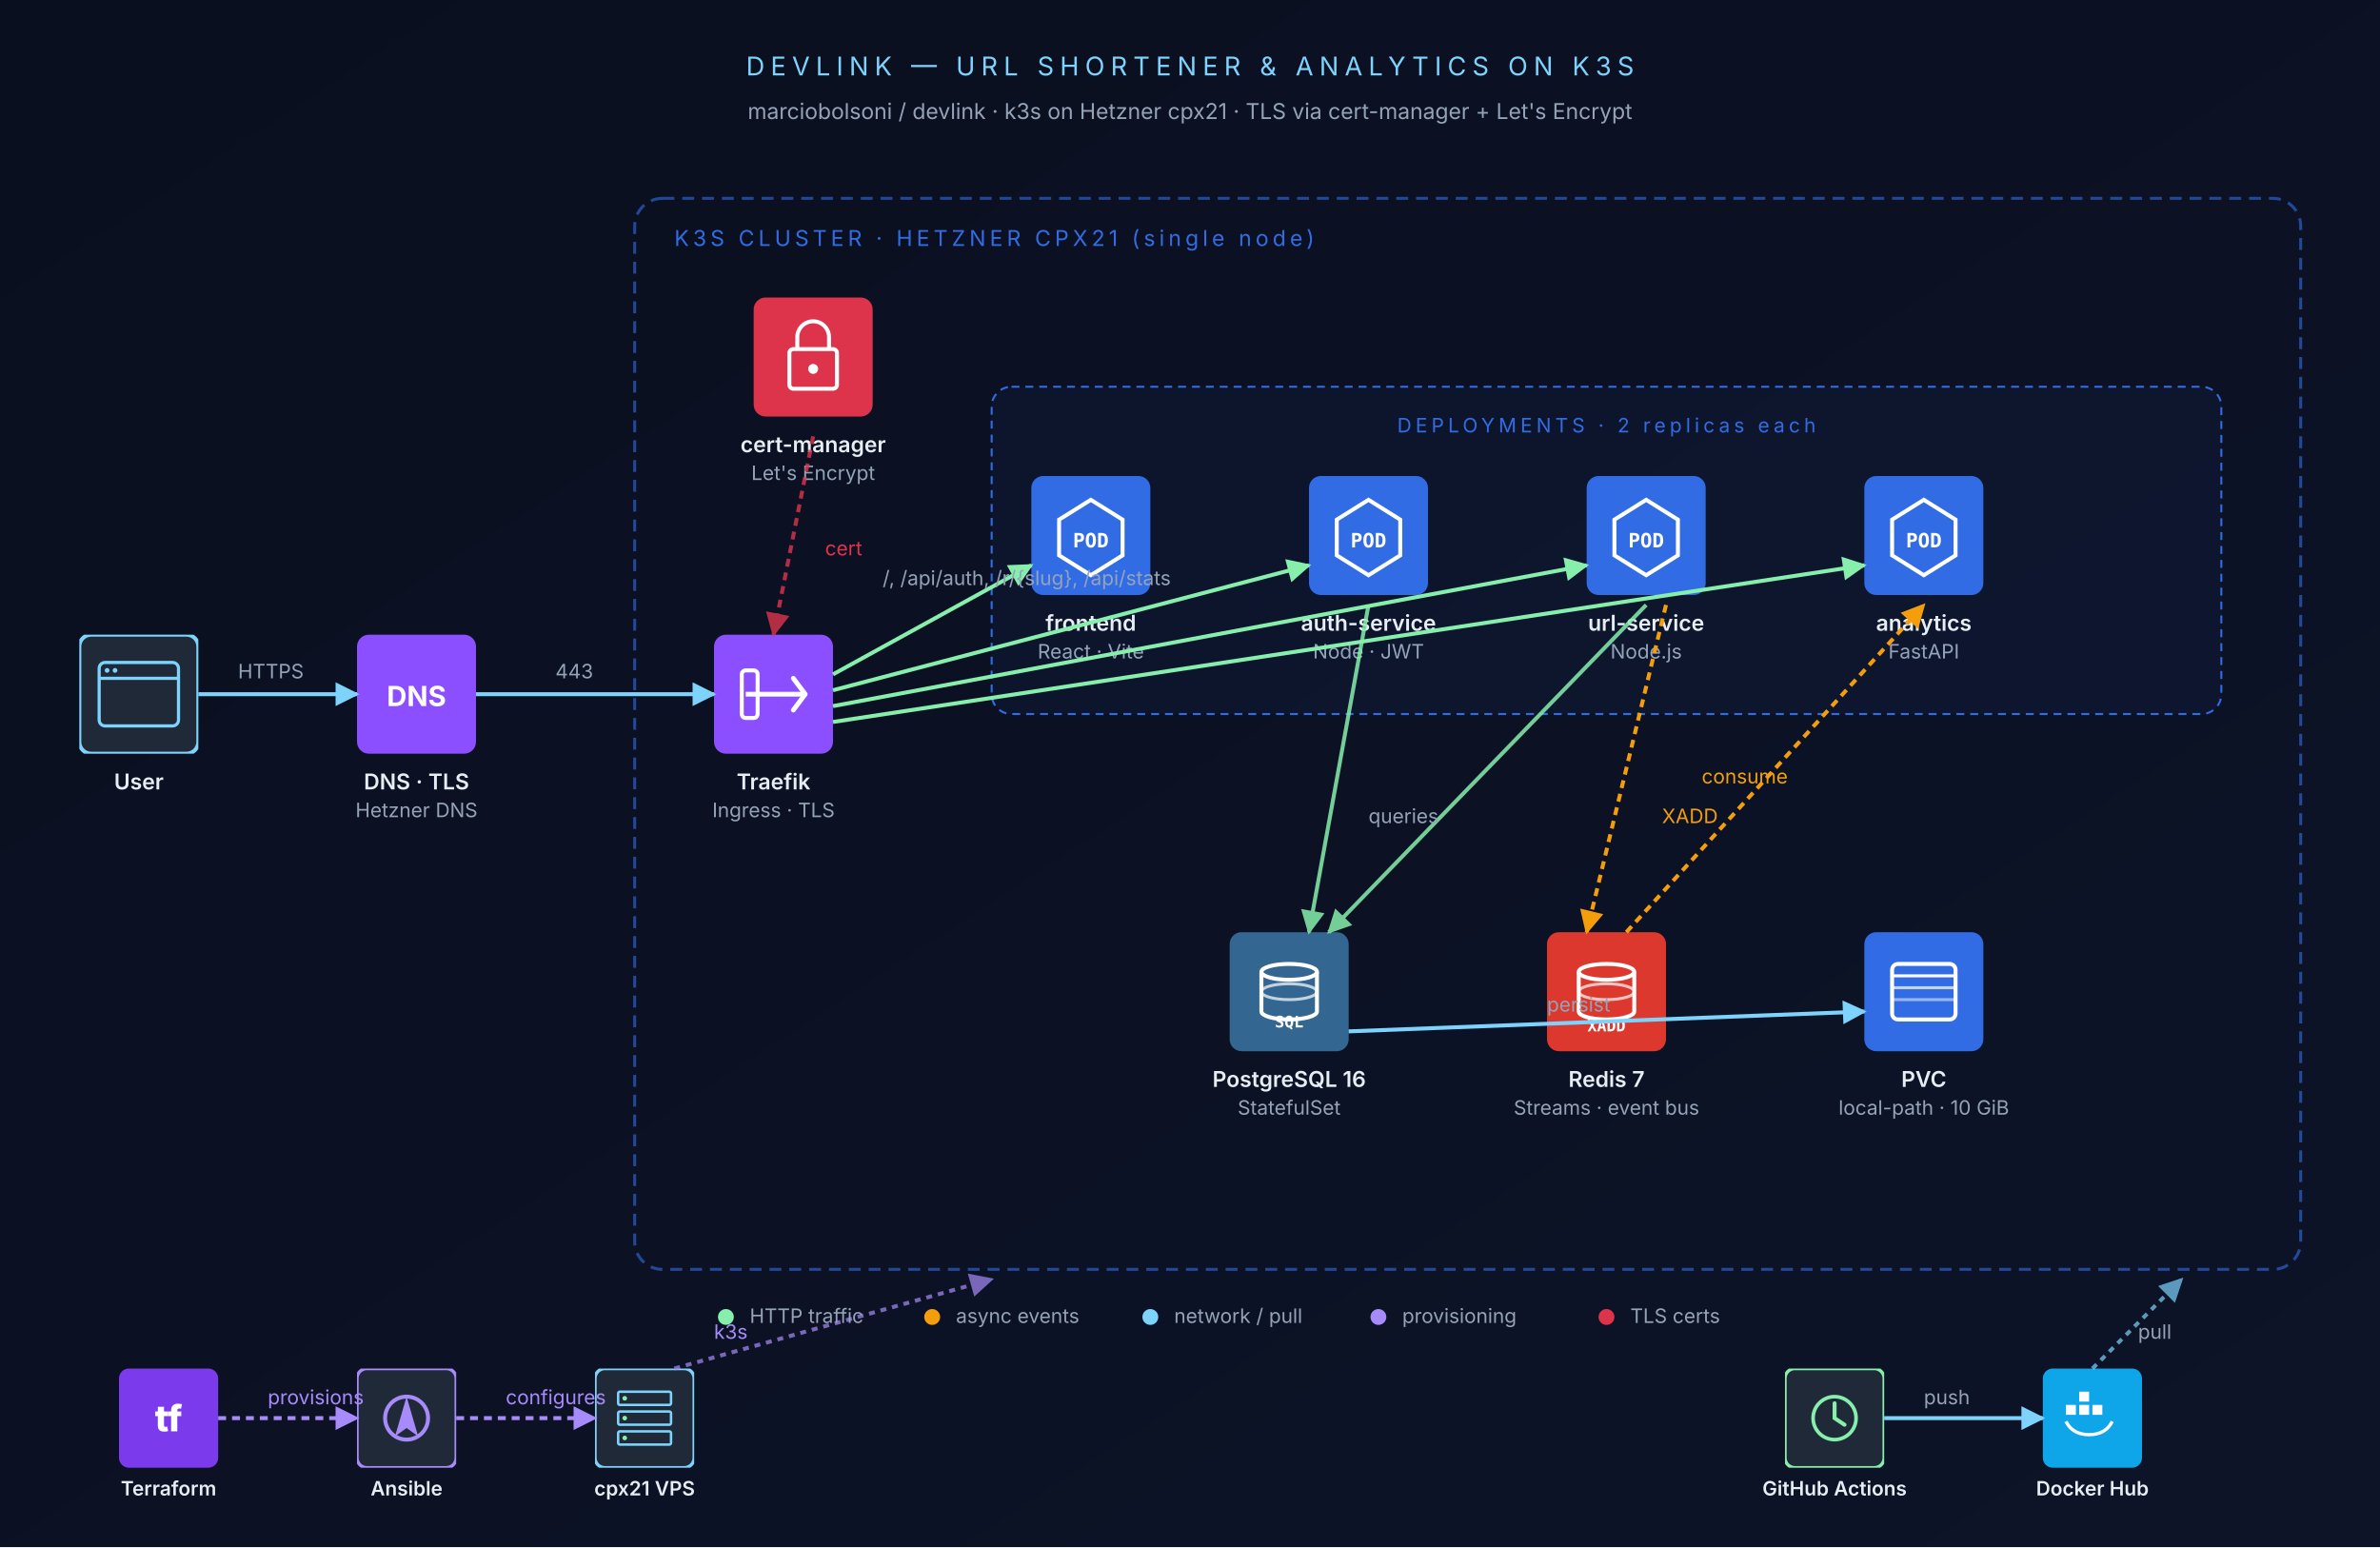
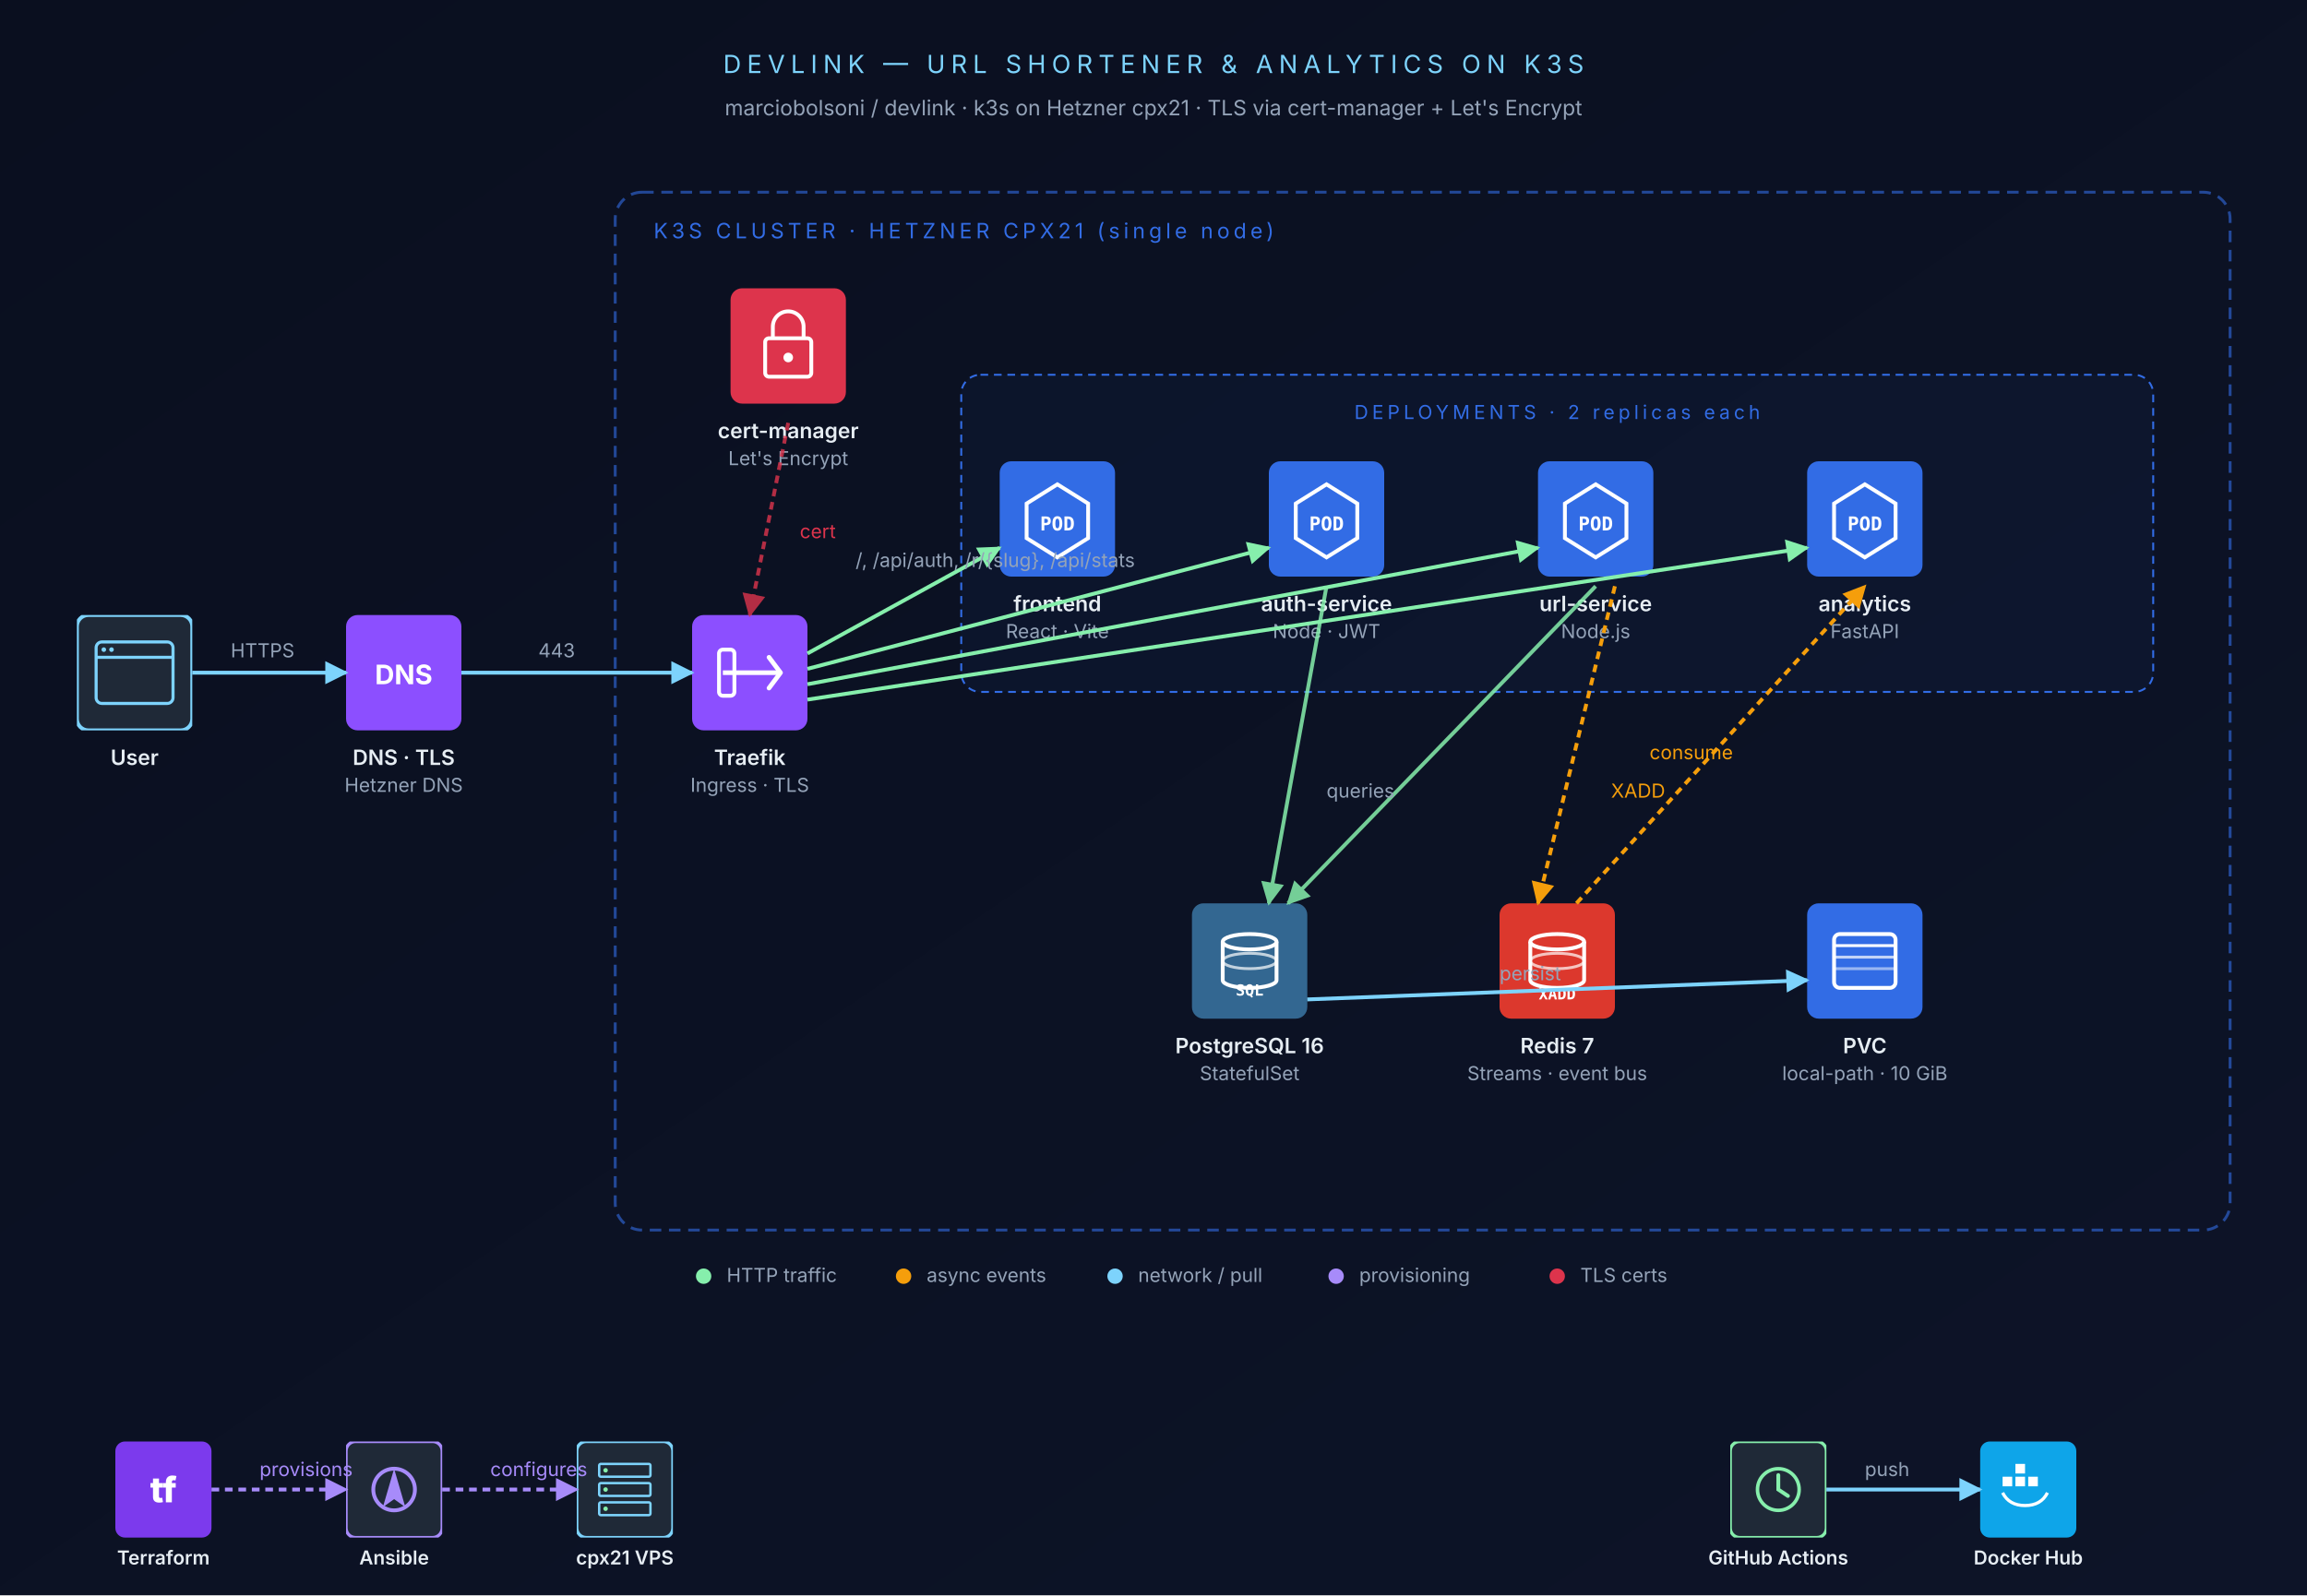
- <svg xmlns="http://www.w3.org/2000/svg" viewBox="0 0 1200 780" role="img" aria-label="DevLink on k3s architecture">
+ <svg xmlns="http://www.w3.org/2000/svg" viewBox="0 0 1200 830" role="img" aria-label="DevLink on k3s architecture">
  <defs>
    <linearGradient id="bg" x1="0" y1="0" x2="1" y2="1">
      <stop offset="0%" stop-color="#0a0f1f" />
      <stop offset="100%" stop-color="#0d1428" />
    </linearGradient>
    <marker id="ar" viewBox="0 0 10 10" refX="9" refY="5" markerWidth="6" markerHeight="6" orient="auto">
      <path d="M0,0 L10,5 L0,10 z" fill="#86efac" />
    </marker>
    <marker id="ar2" viewBox="0 0 10 10" refX="9" refY="5" markerWidth="6" markerHeight="6" orient="auto">
      <path d="M0,0 L10,5 L0,10 z" fill="#7dd3fc" />
    </marker>
    <marker id="arR" viewBox="0 0 10 10" refX="9" refY="5" markerWidth="6" markerHeight="6" orient="auto">
      <path d="M0,0 L10,5 L0,10 z" fill="#dd344c" />
    </marker>
    <marker id="arO" viewBox="0 0 10 10" refX="9" refY="5" markerWidth="6" markerHeight="6" orient="auto">
      <path d="M0,0 L10,5 L0,10 z" fill="#f59e0b" />
    </marker>
    <marker id="arP" viewBox="0 0 10 10" refX="9" refY="5" markerWidth="6" markerHeight="6" orient="auto">
      <path d="M0,0 L10,5 L0,10 z" fill="#a78bfa" />
    </marker>
    <symbol id="ico-pod" viewBox="0 0 60 60">
      <rect width="60" height="60" rx="6" fill="#326CE5" />
      <polygon points="30,12 46,22 46,40 30,50 14,40 14,22" fill="none" stroke="#fff" stroke-width="2" />
      <text x="30" y="36" text-anchor="middle" fill="#fff" font-family="ui-monospace,monospace" font-size="10" font-weight="700">POD</text>
    </symbol>
    <symbol id="ico-ingress" viewBox="0 0 60 60">
      <rect width="60" height="60" rx="6" fill="#8C4FFF" />
      <path d="M16 30 L46 30" stroke="#fff" stroke-width="2.4" fill="none" />
      <path d="M40 22 L46 30 L40 38" stroke="#fff" stroke-width="2.4" fill="none" stroke-linecap="round" stroke-linejoin="round" />
      <rect x="14" y="18" width="8" height="24" rx="2" fill="none" stroke="#fff" stroke-width="2" />
    </symbol>
    <symbol id="ico-postgres" viewBox="0 0 60 60">
      <rect width="60" height="60" rx="6" fill="#336791" />
      <ellipse cx="30" cy="20" rx="14" ry="4" fill="none" stroke="#fff" stroke-width="2" />
      <path d="M16 20 V40 a14 4 0 0 0 28 0 V20" fill="none" stroke="#fff" stroke-width="2" />
      <ellipse cx="30" cy="30" rx="14" ry="4" fill="none" stroke="#fff" stroke-width="1.5" opacity="0.7" />
      <text x="30" y="48" text-anchor="middle" fill="#fff" font-family="ui-monospace,monospace" font-size="8" font-weight="700">SQL</text>
    </symbol>
    <symbol id="ico-redis" viewBox="0 0 60 60">
      <rect width="60" height="60" rx="6" fill="#DC382D" />
      <ellipse cx="30" cy="20" rx="14" ry="4" fill="none" stroke="#fff" stroke-width="2" />
      <path d="M16 20 V40 a14 4 0 0 0 28 0 V20" fill="none" stroke="#fff" stroke-width="2" />
      <ellipse cx="30" cy="30" rx="14" ry="4" fill="none" stroke="#fff" stroke-width="1.5" opacity="0.7" />
      <text x="30" y="50" text-anchor="middle" fill="#fff" font-family="ui-monospace,monospace" font-size="8" font-weight="700">XADD</text>
    </symbol>
    <symbol id="ico-pvc" viewBox="0 0 60 60">
      <rect width="60" height="60" rx="6" fill="#326CE5" />
      <rect x="14" y="16" width="32" height="28" rx="3" fill="none" stroke="#fff" stroke-width="2" />
      <line x1="14" y1="22" x2="46" y2="22" stroke="#fff" stroke-width="1.5" />
      <line x1="14" y1="28" x2="46" y2="28" stroke="#fff" stroke-width="1.5" opacity="0.7" />
      <line x1="14" y1="34" x2="46" y2="34" stroke="#fff" stroke-width="1.5" opacity="0.5" />
    </symbol>
    <symbol id="ico-secret" viewBox="0 0 60 60">
      <rect width="60" height="60" rx="6" fill="#DD344C" />
      <rect x="18" y="26" width="24" height="20" rx="2" fill="none" stroke="#fff" stroke-width="2" />
      <path d="M22 26 V20 a8 8 0 0 1 16 0 V26" fill="none" stroke="#fff" stroke-width="2" />
      <circle cx="30" cy="36" r="2.5" fill="#fff" />
    </symbol>
    <symbol id="ico-browser" viewBox="0 0 60 60">
      <rect width="60" height="60" rx="6" fill="#1f2937" stroke="#7dd3fc" stroke-width="2" />
      <rect x="10" y="14" width="40" height="32" rx="3" fill="none" stroke="#7dd3fc" stroke-width="1.6" />
      <line x1="10" y1="22" x2="50" y2="22" stroke="#7dd3fc" stroke-width="1.6" />
      <circle cx="14" cy="18" r="1.2" fill="#7dd3fc" />
      <circle cx="18" cy="18" r="1.2" fill="#7dd3fc" />
    </symbol>
    <symbol id="ico-dns" viewBox="0 0 60 60">
      <rect width="60" height="60" rx="6" fill="#8C4FFF" />
      <text x="30" y="36" text-anchor="middle" fill="#fff" font-family="Inter,sans-serif" font-size="14" font-weight="700">DNS</text>
    </symbol>
    <symbol id="ico-tf" viewBox="0 0 60 60">
      <rect width="60" height="60" rx="6" fill="#7c3aed" />
      <text x="30" y="38" text-anchor="middle" fill="#fff" font-family="Inter,sans-serif" font-size="22" font-weight="800">tf</text>
    </symbol>
    <symbol id="ico-ans" viewBox="0 0 60 60">
      <rect width="60" height="60" rx="6" fill="#1f2937" stroke="#a78bfa" stroke-width="2" />
      <circle cx="30" cy="30" r="13" fill="none" stroke="#a78bfa" stroke-width="2.4" />
      <path d="M30 17 L37 41 L30 36 L23 41 Z" fill="#a78bfa" />
    </symbol>
    <symbol id="ico-gha" viewBox="0 0 60 60">
      <rect width="60" height="60" rx="6" fill="#1f2937" stroke="#86efac" stroke-width="2" />
      <circle cx="30" cy="30" r="13" fill="none" stroke="#86efac" stroke-width="2.2" />
      <path d="M30 21 v9 l6 4" stroke="#86efac" stroke-width="2.4" fill="none" stroke-linecap="round" />
    </symbol>
    <symbol id="ico-dh" viewBox="0 0 60 60">
      <rect width="60" height="60" rx="6" fill="#0ea5e9" />
      <rect x="14" y="22" width="6" height="6" fill="#fff" />
      <rect x="22" y="22" width="6" height="6" fill="#fff" />
      <rect x="30" y="22" width="6" height="6" fill="#fff" />
      <rect x="22" y="14" width="6" height="6" fill="#fff" />
      <path d="M14 32 q4 8 14 8 t14 -8" fill="none" stroke="#fff" stroke-width="2" />
    </symbol>
    <symbol id="ico-vps" viewBox="0 0 60 60">
      <rect width="60" height="60" rx="6" fill="#1f2937" stroke="#7dd3fc" stroke-width="2" />
      <rect x="14" y="14" width="32" height="8" rx="1" fill="none" stroke="#7dd3fc" stroke-width="1.5" />
      <rect x="14" y="26" width="32" height="8" rx="1" fill="none" stroke="#7dd3fc" stroke-width="1.5" />
      <rect x="14" y="38" width="32" height="8" rx="1" fill="none" stroke="#7dd3fc" stroke-width="1.5" />
      <circle cx="18" cy="18" r="1.4" fill="#86efac" />
      <circle cx="18" cy="30" r="1.4" fill="#86efac" />
      <circle cx="18" cy="42" r="1.4" fill="#86efac" />
    </symbol>
  </defs>
-   <rect width="1200" height="780" fill="url(#bg)" />
+   <rect width="1200" height="830" fill="url(#bg)" />
  <text x="600" y="38" fill="#7dd3fc" font-family="Inter,sans-serif" font-size="13" letter-spacing="3" text-anchor="middle">DEVLINK — URL SHORTENER &amp; ANALYTICS ON K3S</text>
  <text x="600" y="60" fill="#94a3b8" font-family="Inter,sans-serif" font-size="11" text-anchor="middle">marciobolsoni / devlink · k3s on Hetzner cpx21 · TLS via cert-manager + Let's Encrypt</text>
  <g transform="translate(40, 320)">
    <use href="#ico-browser" width="60" height="60" />
    <text x="30" y="78" text-anchor="middle" fill="#e6edf3" font-family="Inter,sans-serif" font-size="11" font-weight="600">User</text>
  </g>
  <g transform="translate(180, 320)">
    <use href="#ico-dns" width="60" height="60" />
    <text x="30" y="78" text-anchor="middle" fill="#e6edf3" font-family="Inter,sans-serif" font-size="11" font-weight="600">DNS · TLS</text>
    <text x="30" y="92" text-anchor="middle" fill="#94a3b8" font-family="Inter,sans-serif" font-size="10">Hetzner DNS</text>
  </g>
  <rect x="320" y="100" width="840" height="540" rx="14" fill="none" stroke="#326CE5" stroke-width="1.5" stroke-dasharray="6 4" opacity="0.6" />
  <text x="340" y="124" fill="#326CE5" font-family="Inter,sans-serif" font-size="11" letter-spacing="2">K3S CLUSTER · HETZNER CPX21 (single node)</text>
  <g transform="translate(380, 150)">
    <use href="#ico-secret" width="60" height="60" />
    <text x="30" y="78" text-anchor="middle" fill="#e6edf3" font-family="Inter,sans-serif" font-size="11" font-weight="600">cert-manager</text>
    <text x="30" y="92" text-anchor="middle" fill="#94a3b8" font-family="Inter,sans-serif" font-size="10">Let's Encrypt</text>
  </g>
  <g transform="translate(360, 320)">
    <use href="#ico-ingress" width="60" height="60" />
    <text x="30" y="78" text-anchor="middle" fill="#e6edf3" font-family="Inter,sans-serif" font-size="11" font-weight="600">Traefik</text>
    <text x="30" y="92" text-anchor="middle" fill="#94a3b8" font-family="Inter,sans-serif" font-size="10">Ingress · TLS</text>
  </g>
  <rect x="500" y="195" width="620" height="165" rx="10" fill="rgba(50,108,229,0.05)" stroke="#326CE5" stroke-width="1" stroke-dasharray="4 3" />
  <text x="810" y="218" text-anchor="middle" fill="#326CE5" font-family="Inter,sans-serif" font-size="10" letter-spacing="2">DEPLOYMENTS · 2 replicas each</text>
  <g transform="translate(520, 240)">
    <use href="#ico-pod" width="60" height="60" />
    <text x="30" y="78" text-anchor="middle" fill="#e6edf3" font-family="Inter,sans-serif" font-size="11" font-weight="600">frontend</text>
    <text x="30" y="92" text-anchor="middle" fill="#94a3b8" font-family="Inter,sans-serif" font-size="10">React · Vite</text>
  </g>
  <g transform="translate(660, 240)">
    <use href="#ico-pod" width="60" height="60" />
    <text x="30" y="78" text-anchor="middle" fill="#e6edf3" font-family="Inter,sans-serif" font-size="11" font-weight="600">auth-service</text>
    <text x="30" y="92" text-anchor="middle" fill="#94a3b8" font-family="Inter,sans-serif" font-size="10">Node · JWT</text>
  </g>
  <g transform="translate(800, 240)">
    <use href="#ico-pod" width="60" height="60" />
    <text x="30" y="78" text-anchor="middle" fill="#e6edf3" font-family="Inter,sans-serif" font-size="11" font-weight="600">url-service</text>
    <text x="30" y="92" text-anchor="middle" fill="#94a3b8" font-family="Inter,sans-serif" font-size="10">Node.js</text>
  </g>
  <g transform="translate(940, 240)">
    <use href="#ico-pod" width="60" height="60" />
    <text x="30" y="78" text-anchor="middle" fill="#e6edf3" font-family="Inter,sans-serif" font-size="11" font-weight="600">analytics</text>
    <text x="30" y="92" text-anchor="middle" fill="#94a3b8" font-family="Inter,sans-serif" font-size="10">FastAPI</text>
  </g>
  <g transform="translate(620, 470)">
    <use href="#ico-postgres" width="60" height="60" />
    <text x="30" y="78" text-anchor="middle" fill="#e6edf3" font-family="Inter,sans-serif" font-size="11" font-weight="600">PostgreSQL 16</text>
    <text x="30" y="92" text-anchor="middle" fill="#94a3b8" font-family="Inter,sans-serif" font-size="10">StatefulSet</text>
  </g>
  <g transform="translate(780, 470)">
    <use href="#ico-redis" width="60" height="60" />
    <text x="30" y="78" text-anchor="middle" fill="#e6edf3" font-family="Inter,sans-serif" font-size="11" font-weight="600">Redis 7</text>
    <text x="30" y="92" text-anchor="middle" fill="#94a3b8" font-family="Inter,sans-serif" font-size="10">Streams · event bus</text>
  </g>
  <g transform="translate(940, 470)">
    <use href="#ico-pvc" width="60" height="60" />
    <text x="30" y="78" text-anchor="middle" fill="#e6edf3" font-family="Inter,sans-serif" font-size="11" font-weight="600">PVC</text>
    <text x="30" y="92" text-anchor="middle" fill="#94a3b8" font-family="Inter,sans-serif" font-size="10">local-path · 10 GiB</text>
  </g>
-   <g transform="translate(60, 690)">
+   <g transform="translate(60, 750)">
    <use href="#ico-tf" width="50" height="50" />
    <text x="25" y="64" text-anchor="middle" fill="#e6edf3" font-family="Inter,sans-serif" font-size="10" font-weight="600">Terraform</text>
  </g>
-   <g transform="translate(180, 690)">
+   <g transform="translate(180, 750)">
    <use href="#ico-ans" width="50" height="50" />
    <text x="25" y="64" text-anchor="middle" fill="#e6edf3" font-family="Inter,sans-serif" font-size="10" font-weight="600">Ansible</text>
  </g>
-   <g transform="translate(300, 690)">
+   <g transform="translate(300, 750)">
    <use href="#ico-vps" width="50" height="50" />
    <text x="25" y="64" text-anchor="middle" fill="#e6edf3" font-family="Inter,sans-serif" font-size="10" font-weight="600">cpx21 VPS</text>
  </g>
-   <g transform="translate(900, 690)">
+   <g transform="translate(900, 750)">
    <use href="#ico-gha" width="50" height="50" />
    <text x="25" y="64" text-anchor="middle" fill="#e6edf3" font-family="Inter,sans-serif" font-size="10" font-weight="600">GitHub Actions</text>
  </g>
-   <g transform="translate(1030, 690)">
+   <g transform="translate(1030, 750)">
    <use href="#ico-dh" width="50" height="50" />
    <text x="25" y="64" text-anchor="middle" fill="#e6edf3" font-family="Inter,sans-serif" font-size="10" font-weight="600">Docker Hub</text>
  </g>
  <g fill="none" stroke-width="2">
    <path d="M100 350 L180 350" stroke="#7dd3fc" marker-end="url(#ar2)" />
    <path d="M240 350 L360 350" stroke="#7dd3fc" marker-end="url(#ar2)" />
    <path d="M420 340 L520 285" stroke="#86efac" marker-end="url(#ar)" />
    <path d="M420 348 L660 285" stroke="#86efac" marker-end="url(#ar)" />
    <path d="M420 356 L800 285" stroke="#86efac" marker-end="url(#ar)" />
    <path d="M420 364 L940 285" stroke="#86efac" marker-end="url(#ar)" />
    <path d="M690 305 L660 470" stroke="#86efac" marker-end="url(#ar)" opacity="0.85" />
    <path d="M830 305 L670 470" stroke="#86efac" marker-end="url(#ar)" opacity="0.85" />
    <path d="M840 305 L800 470" stroke="#f59e0b" marker-end="url(#arO)" stroke-dasharray="4 3" />
    <path d="M820 470 L970 305" stroke="#f59e0b" marker-end="url(#arO)" stroke-dasharray="4 3" />
    <path d="M680 520 L940 510" stroke="#7dd3fc" marker-end="url(#ar2)" />
    <path d="M410 220 L390 320" stroke="#dd344c" marker-end="url(#arR)" stroke-dasharray="4 3" opacity="0.8" />
-     <path d="M110 715 L180 715" stroke="#a78bfa" marker-end="url(#arP)" stroke-dasharray="4 3" />
-     <path d="M230 715 L300 715" stroke="#a78bfa" marker-end="url(#arP)" stroke-dasharray="4 3" />
-     <path d="M340 690 L500 645" stroke="#a78bfa" marker-end="url(#arP)" stroke-dasharray="3 3" opacity="0.7" />
-     <path d="M950 715 L1030 715" stroke="#7dd3fc" marker-end="url(#ar2)" />
-     <path d="M1055 690 L1100 645" stroke="#7dd3fc" marker-end="url(#ar2)" stroke-dasharray="3 3" opacity="0.7" />
+     <path d="M110 775 L180 775" stroke="#a78bfa" marker-end="url(#arP)" stroke-dasharray="4 3" />
+     <path d="M230 775 L300 775" stroke="#a78bfa" marker-end="url(#arP)" stroke-dasharray="4 3" />
+     <path d="M950 775 L1030 775" stroke="#7dd3fc" marker-end="url(#ar2)" />
  </g>
  <g font-family="Inter,sans-serif" font-size="10" fill="#94a3b8">
    <text x="120" y="342">HTTPS</text>
    <text x="280" y="342">443</text>
    <text x="445" y="295">/, /api/auth, /r/{slug}, /api/stats</text>
    <text x="690" y="415">queries</text>
    <text x="838" y="415" fill="#f59e0b">XADD</text>
    <text x="858" y="395" fill="#f59e0b">consume</text>
    <text x="780" y="510">persist</text>
    <text x="416" y="280" fill="#dd344c">cert</text>
-     <text x="135" y="708" fill="#a78bfa">provisions</text>
-     <text x="255" y="708" fill="#a78bfa">configures</text>
-     <text x="360" y="675" fill="#a78bfa">k3s</text>
-     <text x="970" y="708">push</text>
-     <text x="1078" y="675">pull</text>
+     <text x="135" y="768" fill="#a78bfa">provisions</text>
+     <text x="255" y="768" fill="#a78bfa">configures</text>
+     <text x="970" y="768">push</text>
  </g>
  <g transform="translate(360, 658)" font-family="Inter,sans-serif" font-size="10" fill="#94a3b8">
    <circle cx="6" cy="6" r="4" fill="#86efac" />
    <text x="18" y="9">HTTP traffic</text>
    <circle cx="110" cy="6" r="4" fill="#f59e0b" />
    <text x="122" y="9">async events</text>
    <circle cx="220" cy="6" r="4" fill="#7dd3fc" />
    <text x="232" y="9">network / pull</text>
    <circle cx="335" cy="6" r="4" fill="#a78bfa" />
    <text x="347" y="9">provisioning</text>
    <circle cx="450" cy="6" r="4" fill="#dd344c" />
    <text x="462" y="9">TLS certs</text>
  </g>
</svg>
